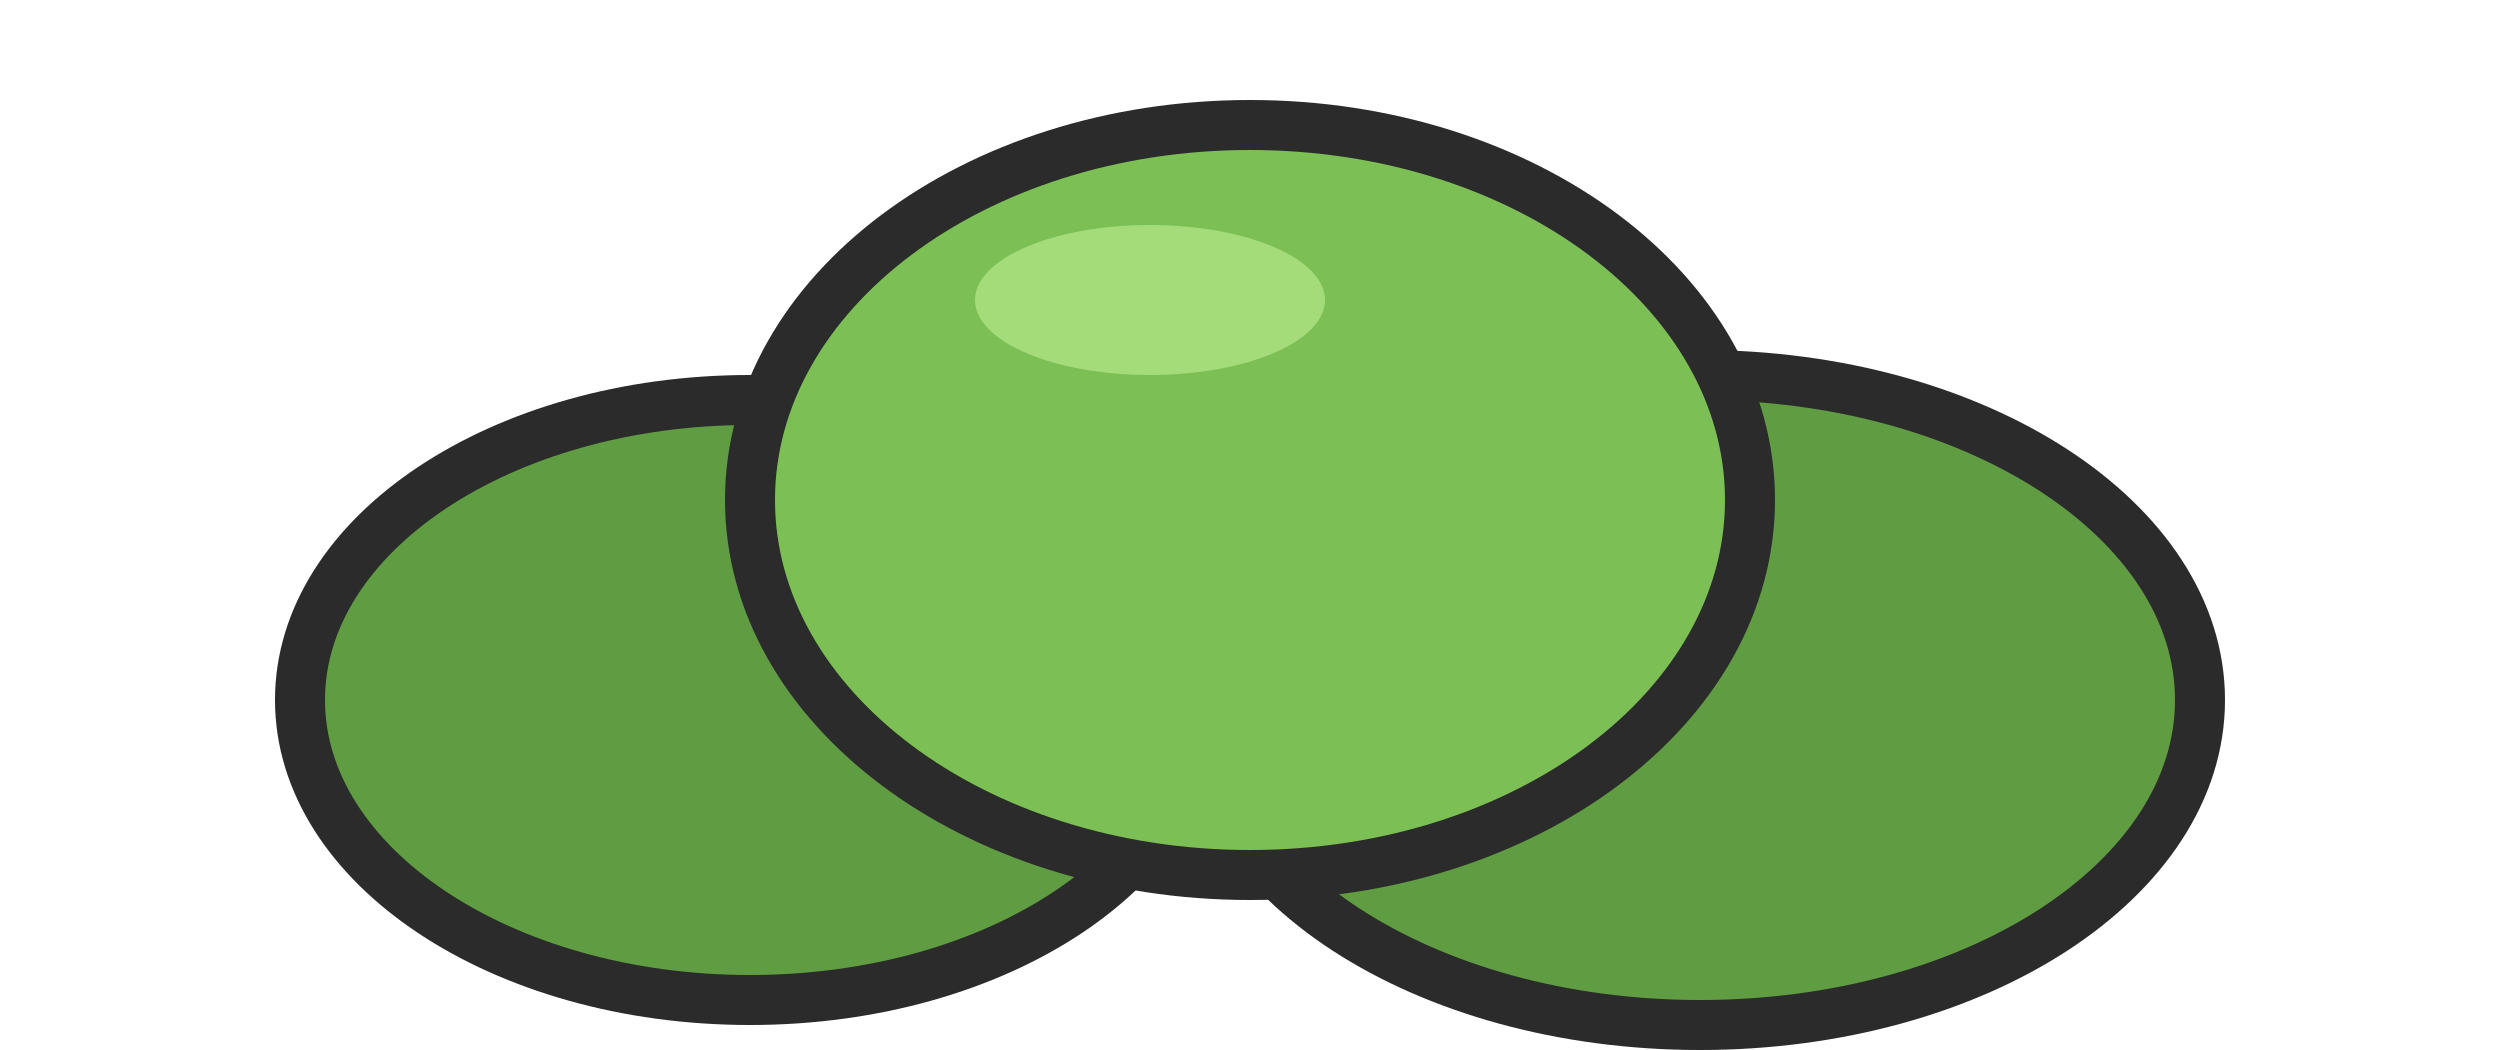
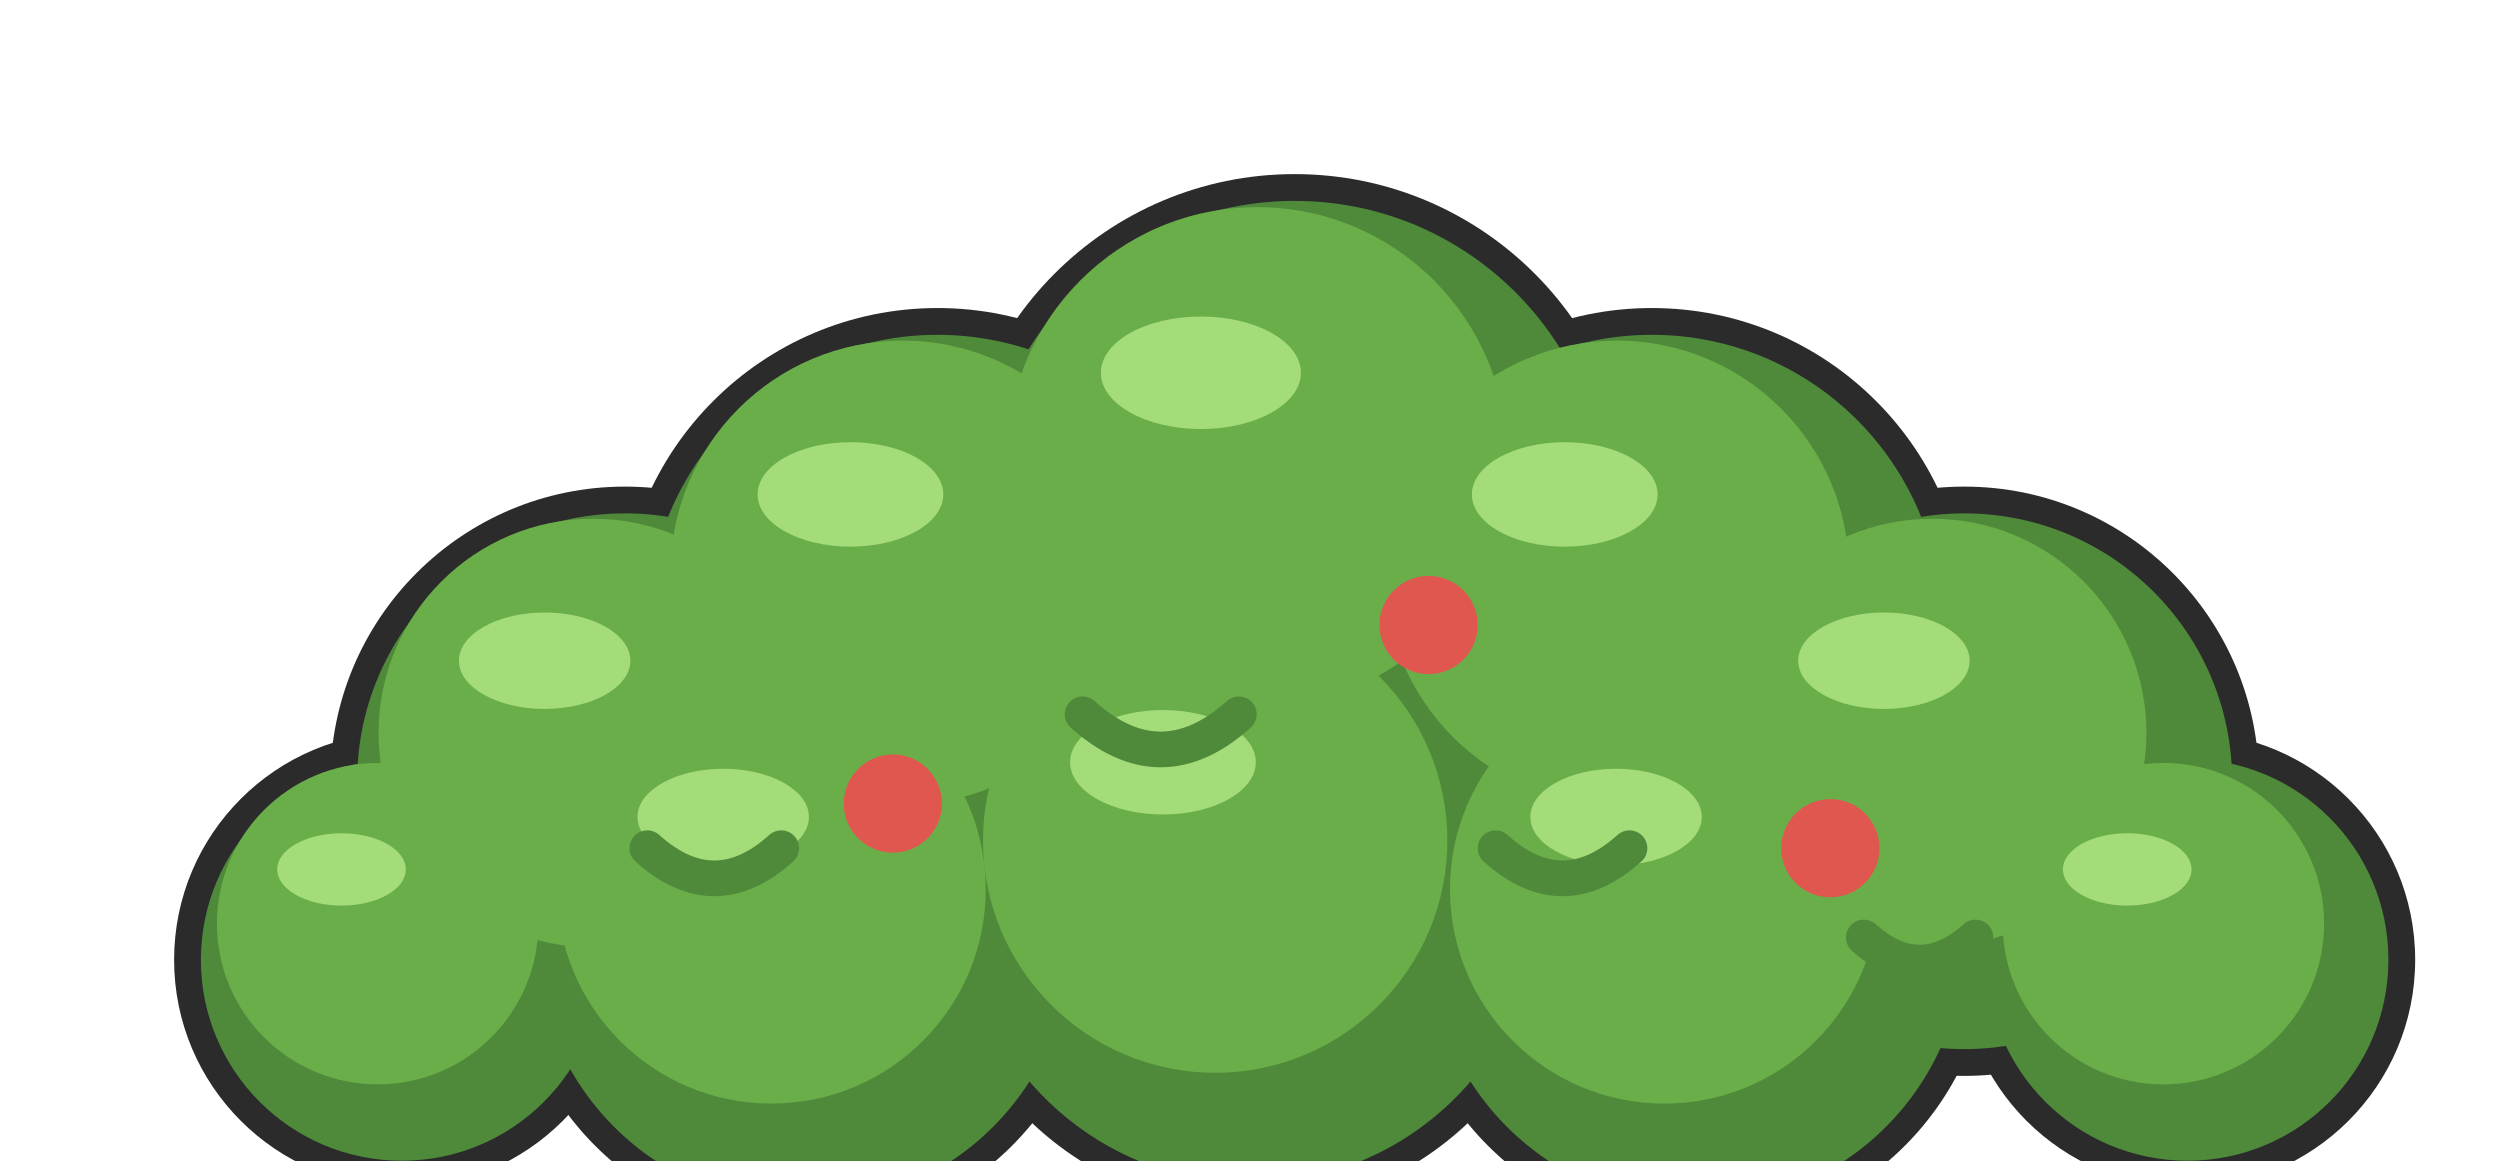
- <svg xmlns="http://www.w3.org/2000/svg" viewBox="-50 -40 100 42">
-   <ellipse cx="-20" cy="-12" rx="18" ry="12" fill="#5f9c42" stroke="#2b2b2b" stroke-width="2" />
-   <ellipse cx="18" cy="-12" rx="20" ry="13" fill="#5f9c42" stroke="#2b2b2b" stroke-width="2" />
-   <ellipse cx="0" cy="-20" rx="20" ry="15" fill="#7bbf55" stroke="#2b2b2b" stroke-width="2" />
-   <ellipse cx="-4" cy="-28" rx="7" ry="3" fill="#a4dc7a" />
+ <svg xmlns="http://www.w3.org/2000/svg" viewBox="-56 -50 112 52">
+   <circle cx="-38" cy="-7" r="10.2" fill="#2b2b2b" />
+   <circle cx="-28" cy="-15" r="13.2" fill="#2b2b2b" />
+   <circle cx="-14" cy="-22" r="14.2" fill="#2b2b2b" />
+   <circle cx="2" cy="-27" r="15.2" fill="#2b2b2b" />
+   <circle cx="18" cy="-22" r="14.2" fill="#2b2b2b" />
+   <circle cx="32" cy="-15" r="13.2" fill="#2b2b2b" />
+   <circle cx="42" cy="-7" r="10.2" fill="#2b2b2b" />
+   <circle cx="-20" cy="-8" r="13.2" fill="#2b2b2b" />
+   <circle cx="0" cy="-10" r="14.2" fill="#2b2b2b" />
+   <circle cx="20" cy="-8" r="13.2" fill="#2b2b2b" />
+   <circle cx="-38" cy="-7" r="9" fill="#4f8a3a" />
+   <circle cx="-28" cy="-15" r="12" fill="#4f8a3a" />
+   <circle cx="-14" cy="-22" r="13" fill="#4f8a3a" />
+   <circle cx="2" cy="-27" r="14" fill="#4f8a3a" />
+   <circle cx="18" cy="-22" r="13" fill="#4f8a3a" />
+   <circle cx="32" cy="-15" r="12" fill="#4f8a3a" />
+   <circle cx="42" cy="-7" r="9" fill="#4f8a3a" />
+   <circle cx="-20" cy="-8" r="12" fill="#4f8a3a" />
+   <circle cx="0" cy="-10" r="13" fill="#4f8a3a" />
+   <circle cx="20" cy="-8" r="12" fill="#4f8a3a" />
+   <circle cx="-39.08" cy="-8.62" r="7.2" fill="#6aae4a" />
+   <circle cx="-29.44" cy="-17.16" r="9.6" fill="#6aae4a" />
+   <circle cx="-15.56" cy="-24.34" r="10.4" fill="#6aae4a" />
+   <circle cx="0.32" cy="-29.52" r="11.2" fill="#6aae4a" />
+   <circle cx="16.44" cy="-24.34" r="10.4" fill="#6aae4a" />
+   <circle cx="30.56" cy="-17.16" r="9.6" fill="#6aae4a" />
+   <circle cx="40.92" cy="-8.62" r="7.2" fill="#6aae4a" />
+   <circle cx="-21.44" cy="-10.16" r="9.6" fill="#6aae4a" />
+   <circle cx="-1.56" cy="-12.34" r="10.4" fill="#6aae4a" />
+   <circle cx="18.56" cy="-10.16" r="9.6" fill="#6aae4a" />
+   <ellipse cx="-40.7" cy="-11.05" rx="2.88" ry="1.62" fill="#a4dc7a" />
+   <ellipse cx="-31.6" cy="-20.4" rx="3.84" ry="2.16" fill="#a4dc7a" />
+   <ellipse cx="-17.9" cy="-27.85" rx="4.16" ry="2.34" fill="#a4dc7a" />
+   <ellipse cx="-2.2" cy="-33.3" rx="4.48" ry="2.52" fill="#a4dc7a" />
+   <ellipse cx="14.1" cy="-27.85" rx="4.16" ry="2.34" fill="#a4dc7a" />
+   <ellipse cx="28.4" cy="-20.4" rx="3.84" ry="2.16" fill="#a4dc7a" />
+   <ellipse cx="39.3" cy="-11.05" rx="2.88" ry="1.62" fill="#a4dc7a" />
+   <ellipse cx="-23.6" cy="-13.4" rx="3.84" ry="2.16" fill="#a4dc7a" />
+   <ellipse cx="-3.9" cy="-15.85" rx="4.16" ry="2.34" fill="#a4dc7a" />
+   <ellipse cx="16.4" cy="-13.4" rx="3.84" ry="2.16" fill="#a4dc7a" />
+   <path d="M -27,-12 Q -24,-9.3 -21,-12" stroke="#4f8a3a" stroke-width="1.6" stroke-linecap="round" fill="none" />
+   <path d="M -7.5,-18 Q -4,-14.85 -0.5,-18" stroke="#4f8a3a" stroke-width="1.6" stroke-linecap="round" fill="none" />
+   <path d="M 11,-12 Q 14,-9.3 17,-12" stroke="#4f8a3a" stroke-width="1.6" stroke-linecap="round" fill="none" />
+   <path d="M 27.5,-8 Q 30,-5.75 32.5,-8" stroke="#4f8a3a" stroke-width="1.6" stroke-linecap="round" fill="none" />
+   <circle cx="-16" cy="-14" r="2.2" fill="#e0574f" />
+   <circle cx="8" cy="-22" r="2.2" fill="#e0574f" />
+   <circle cx="26" cy="-12" r="2.2" fill="#e0574f" />
</svg>
